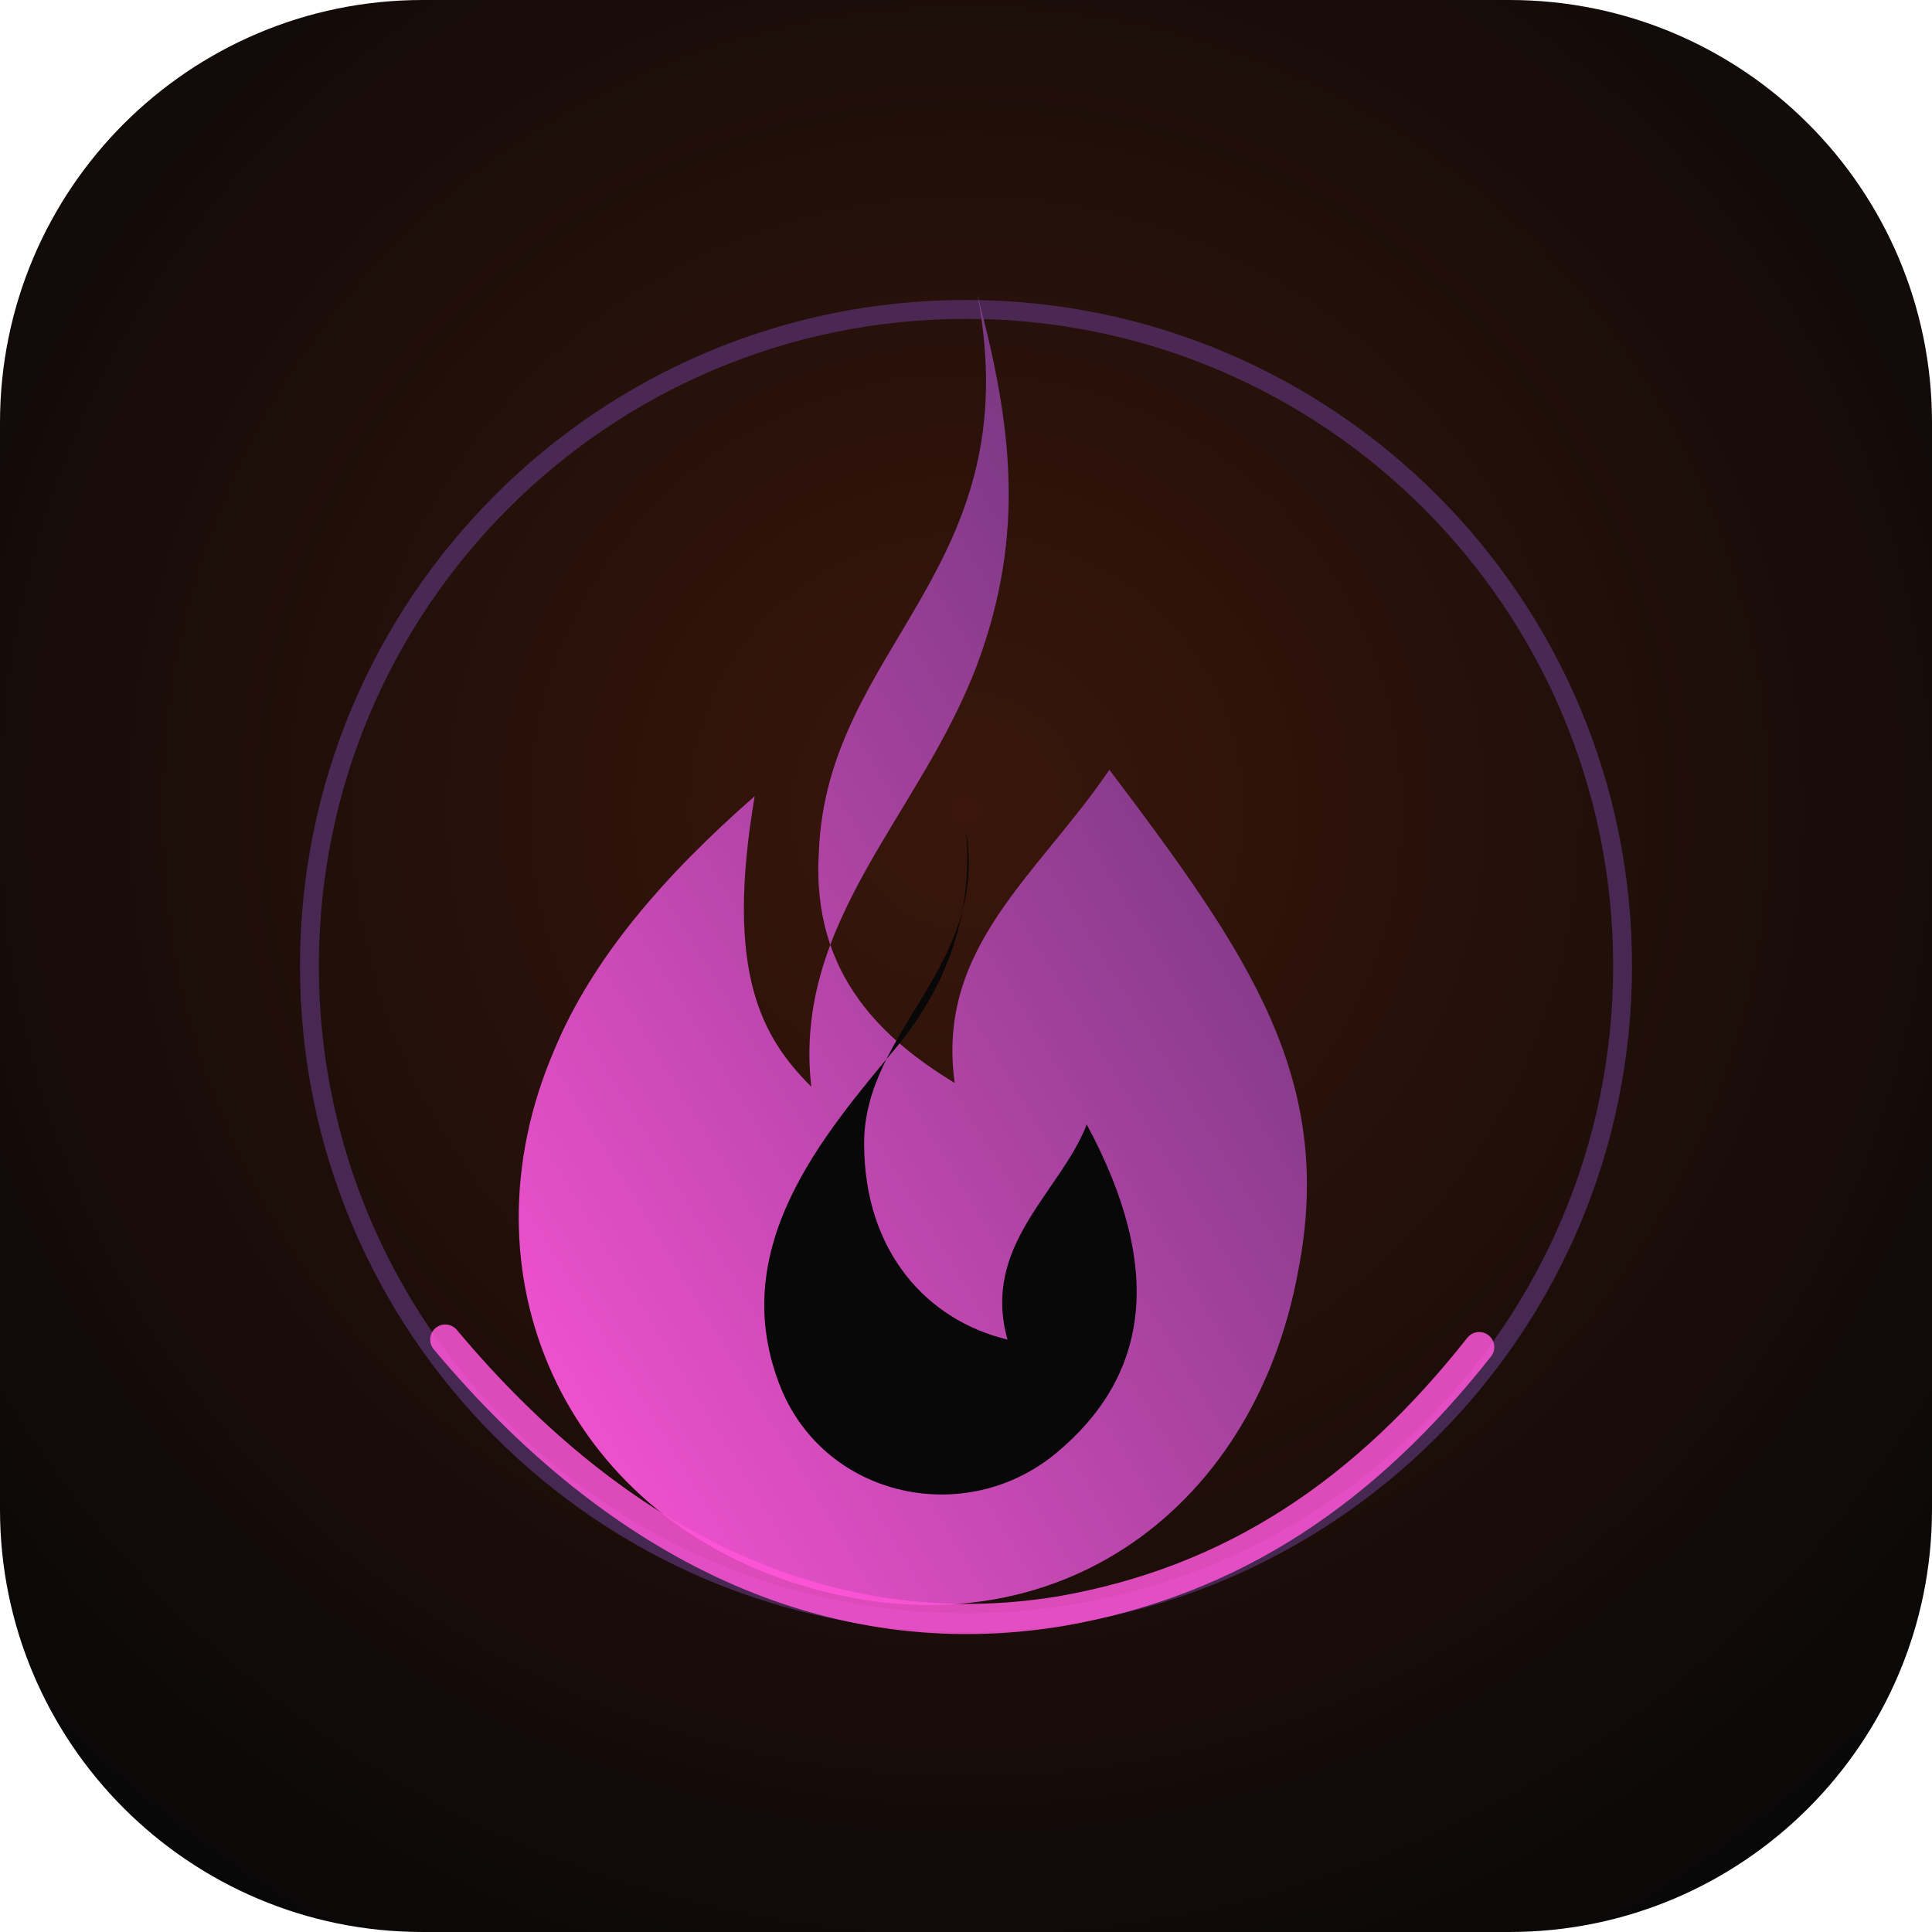
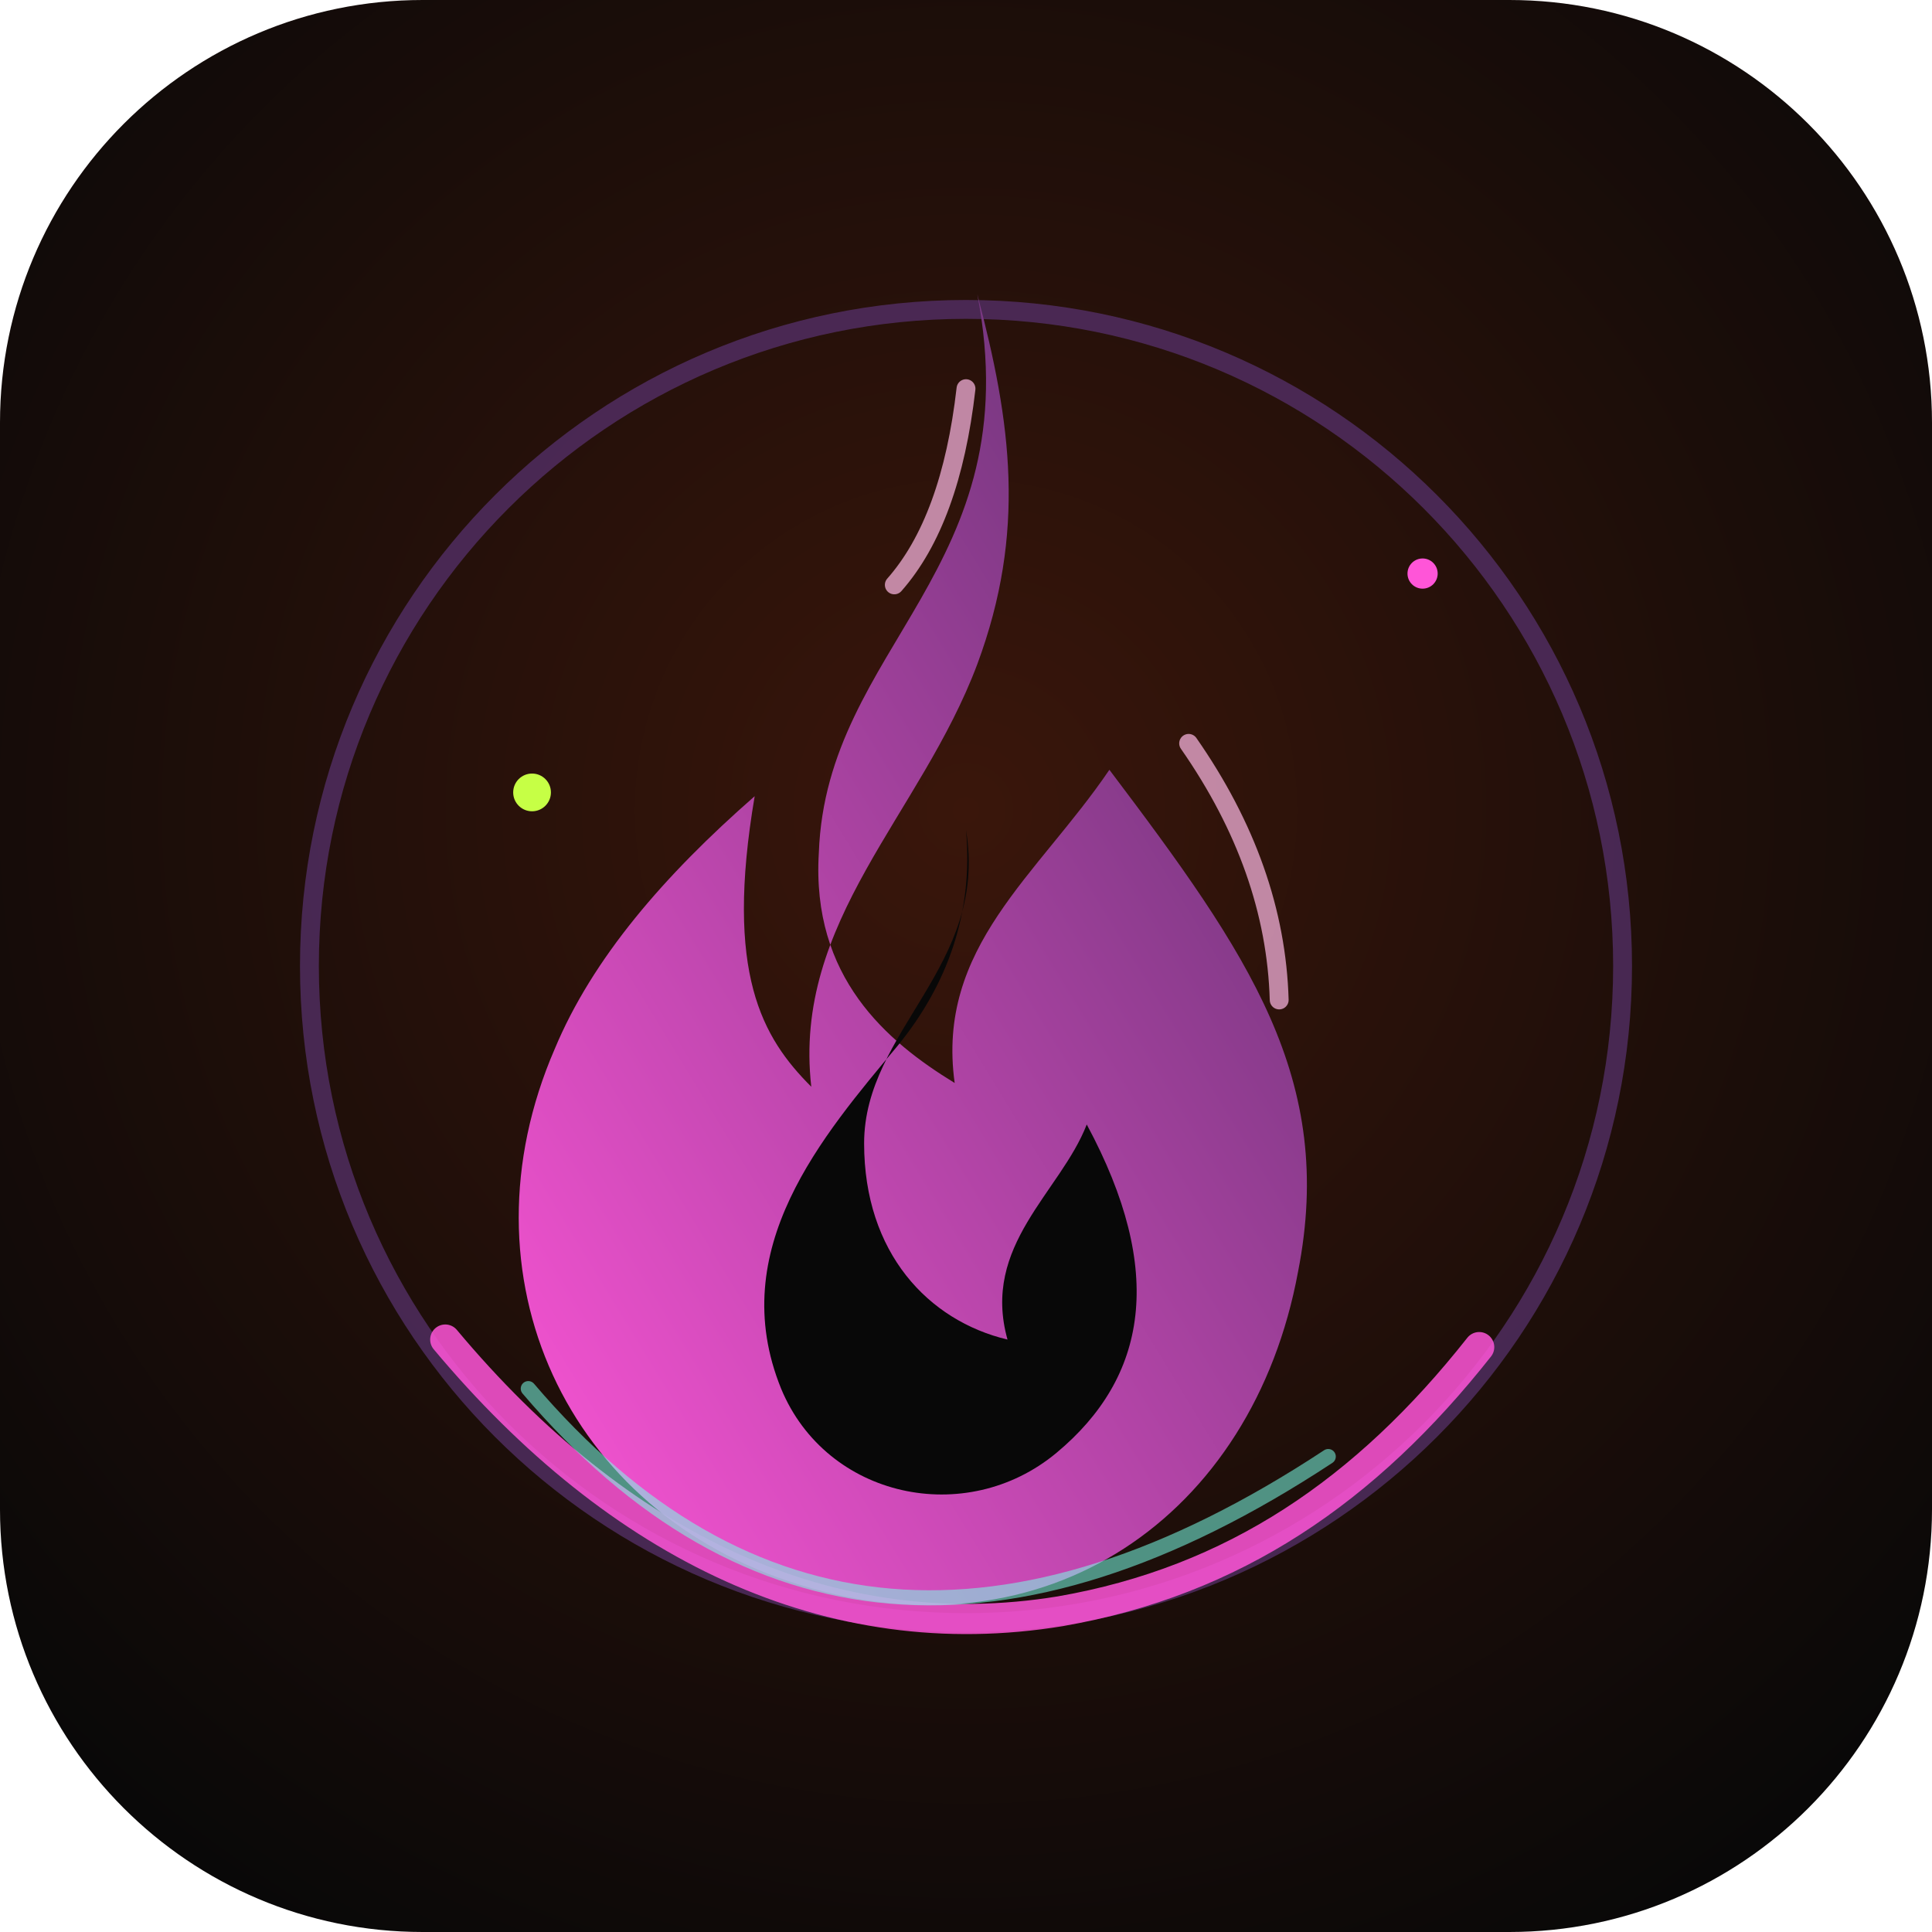
- <svg xmlns="http://www.w3.org/2000/svg" viewBox="0 0 512 512">
+ <svg xmlns="http://www.w3.org/2000/svg" viewBox="0 0 512 512" role="img" aria-labelledby="title desc">
  <defs>
    <radialGradient id="glow" cx="50%" cy="42%" r="68%">
      <stop offset="0" stop-color="#3a160b" />
      <stop offset="1" stop-color="#080808" />
    </radialGradient>
    <linearGradient id="ember" x1="0" y1="1" x2="1" y2="0">
      <stop offset="0" stop-color="#ff55d8" />
      <stop offset="1" stop-color="#56306b" />
    </linearGradient>
  </defs>
  <rect width="512" height="512" rx="112" fill="url(#glow)" />
  <circle cx="256" cy="256" r="174" fill="none" stroke="#56306b" stroke-width="5" opacity=".75" />
  <path d="M259 78c14 73-40 93-42 148-2 33 18 50 36 61-5-36 22-55 41-83 37 49 60 82 50 133-12 65-67 103-132 83-62-19-91-82-65-142 10-24 29-46 53-67-8 47 2 64 15 77-5-44 29-72 44-112 13-35 9-64 0-98Z" fill="url(#ember)" />
  <path d="M256 220c6 36-27 53-27 83 0 29 17 47 38 52-7-25 14-39 21-57 21 39 16 67-8 87-24 20-61 12-73-17-15-37 11-67 31-91 13-16 20-35 18-57Z" fill="#080808" />
  <path d="M118 355c46 55 102 82 163 72 46-8 81-32 111-70" fill="none" stroke="#ff55d8" stroke-width="8" stroke-linecap="round" opacity=".85" />
+   <g id="dt-premium-finish" fill="none" stroke-linecap="round">
+     <path d="M256 103q-4 35-19 52M315 197q23 33 24 68" stroke="#ffb9e5" stroke-width="5" opacity=".7" />
+     <path d="M140 368q86 101 212 18" stroke="#79ffe7" stroke-width="4" opacity=".55" />
+     <circle cx="141" cy="210" r="5" fill="#c6ff45" />
+     <circle cx="377" cy="152" r="4" fill="#ff55d8" />
+   </g>
</svg>
